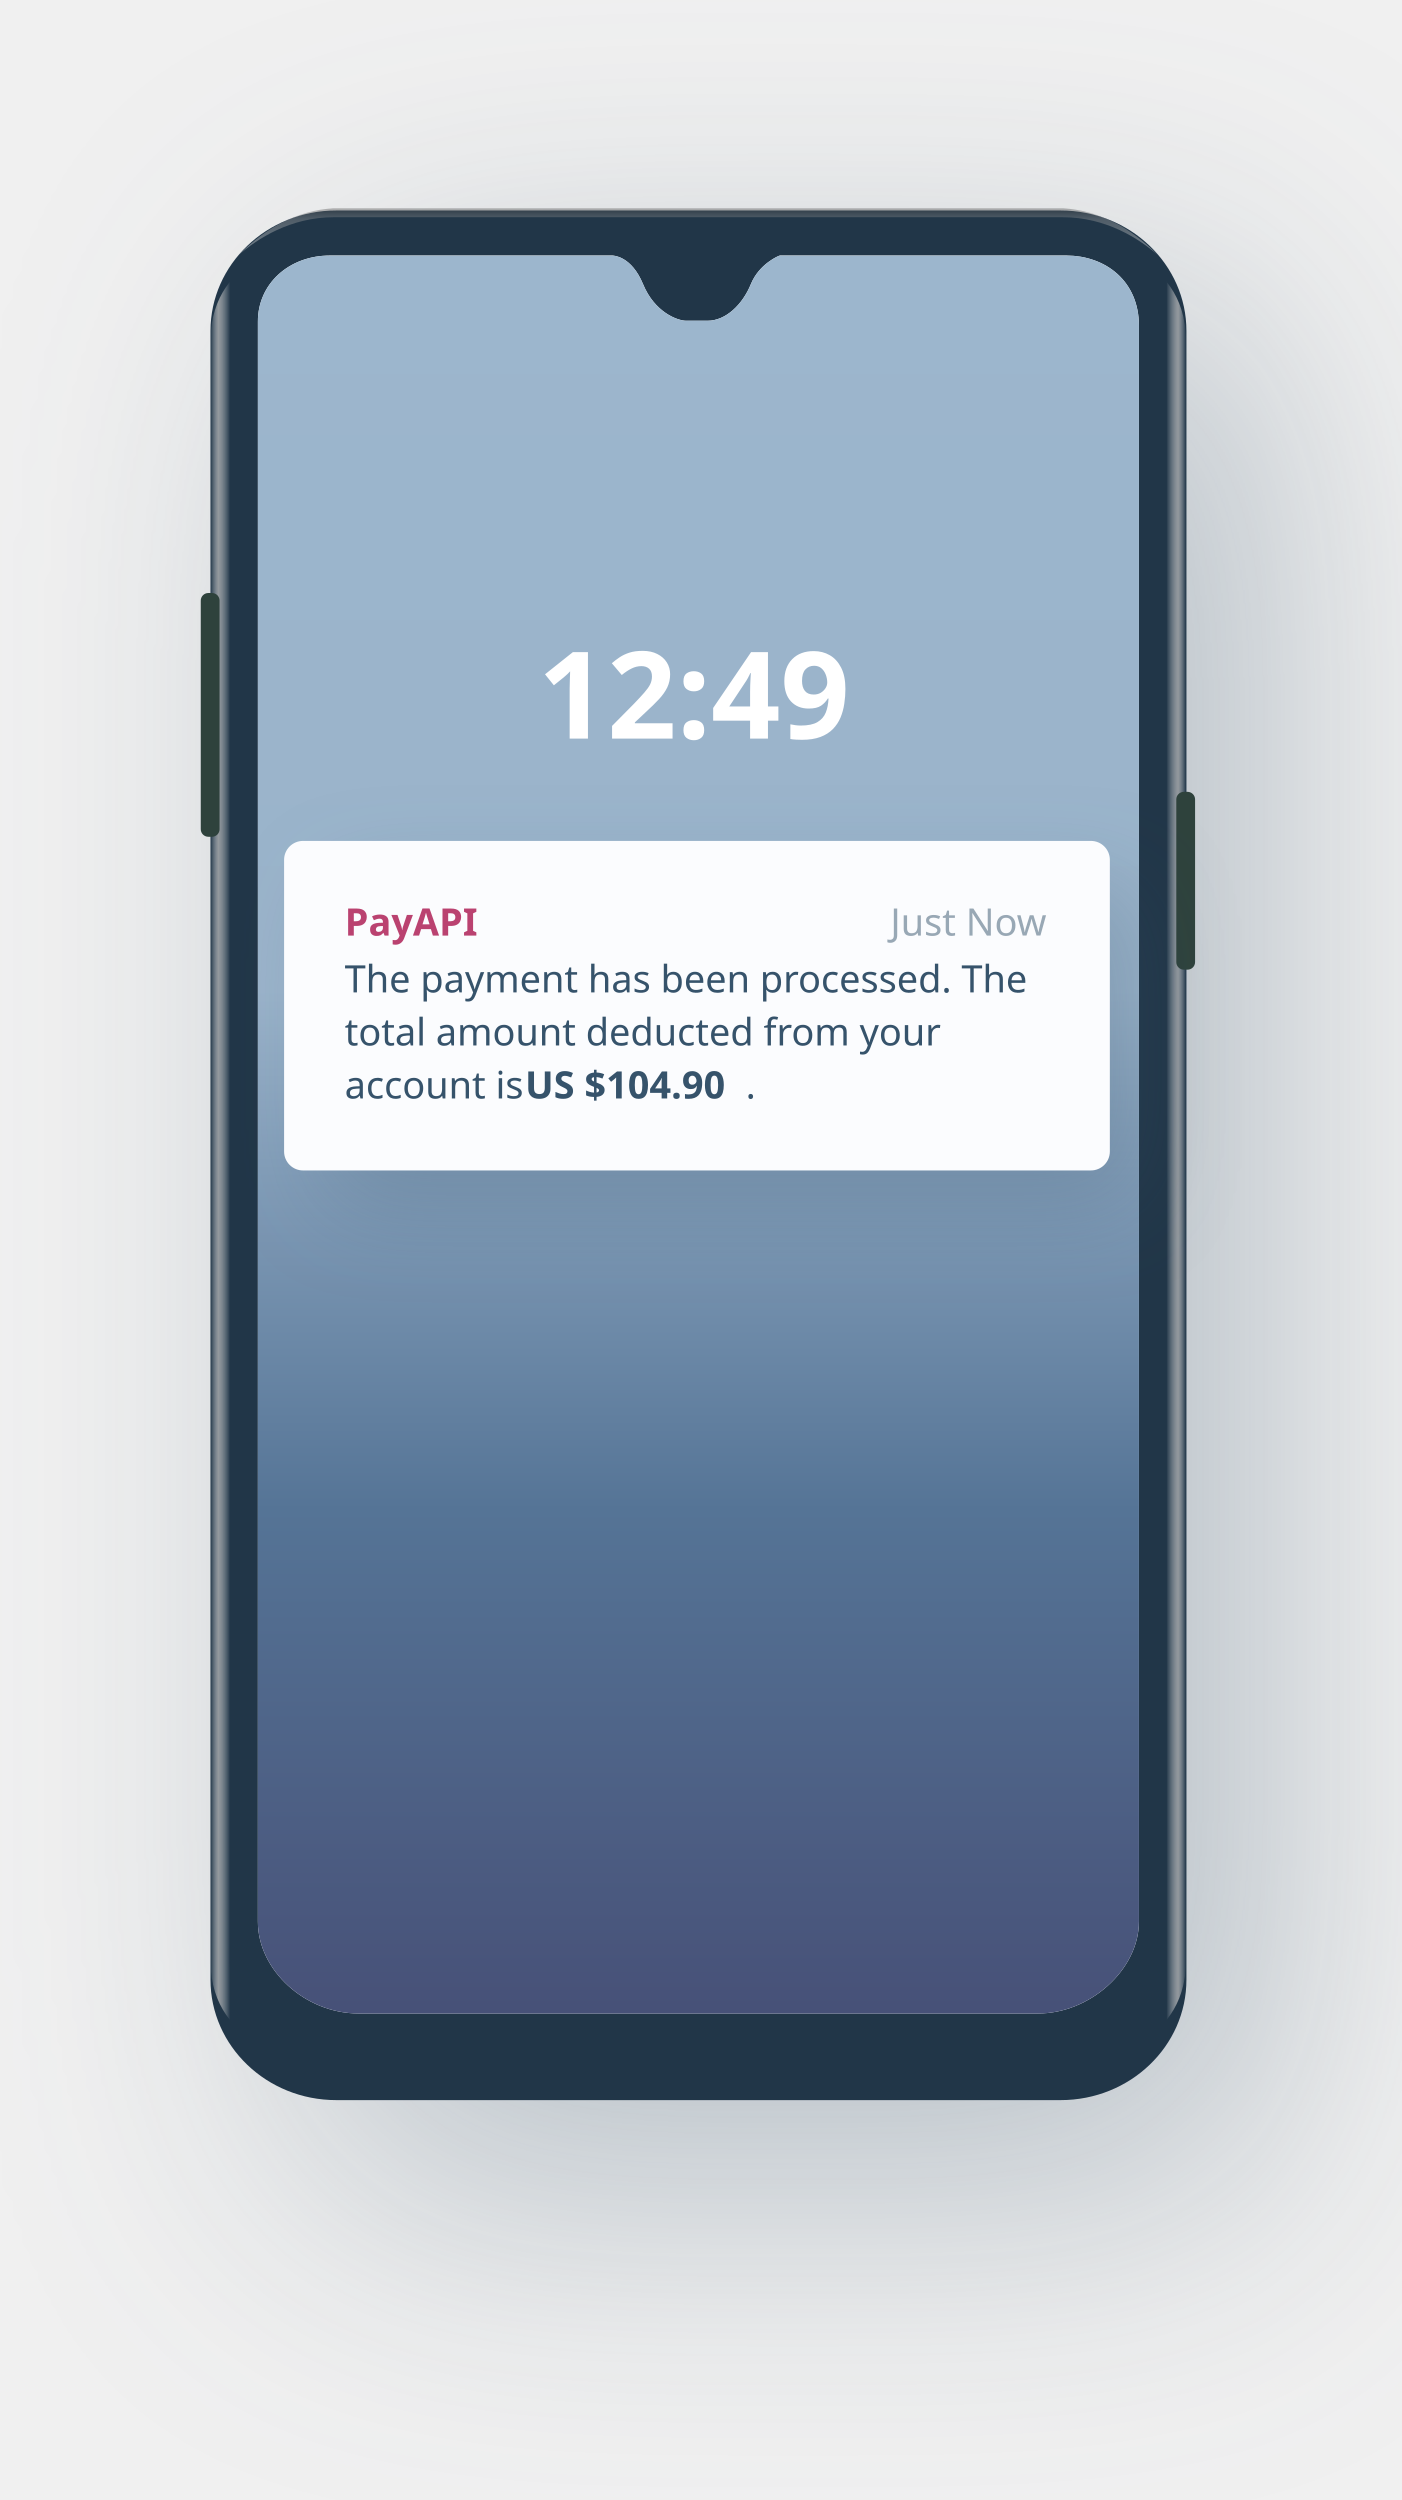
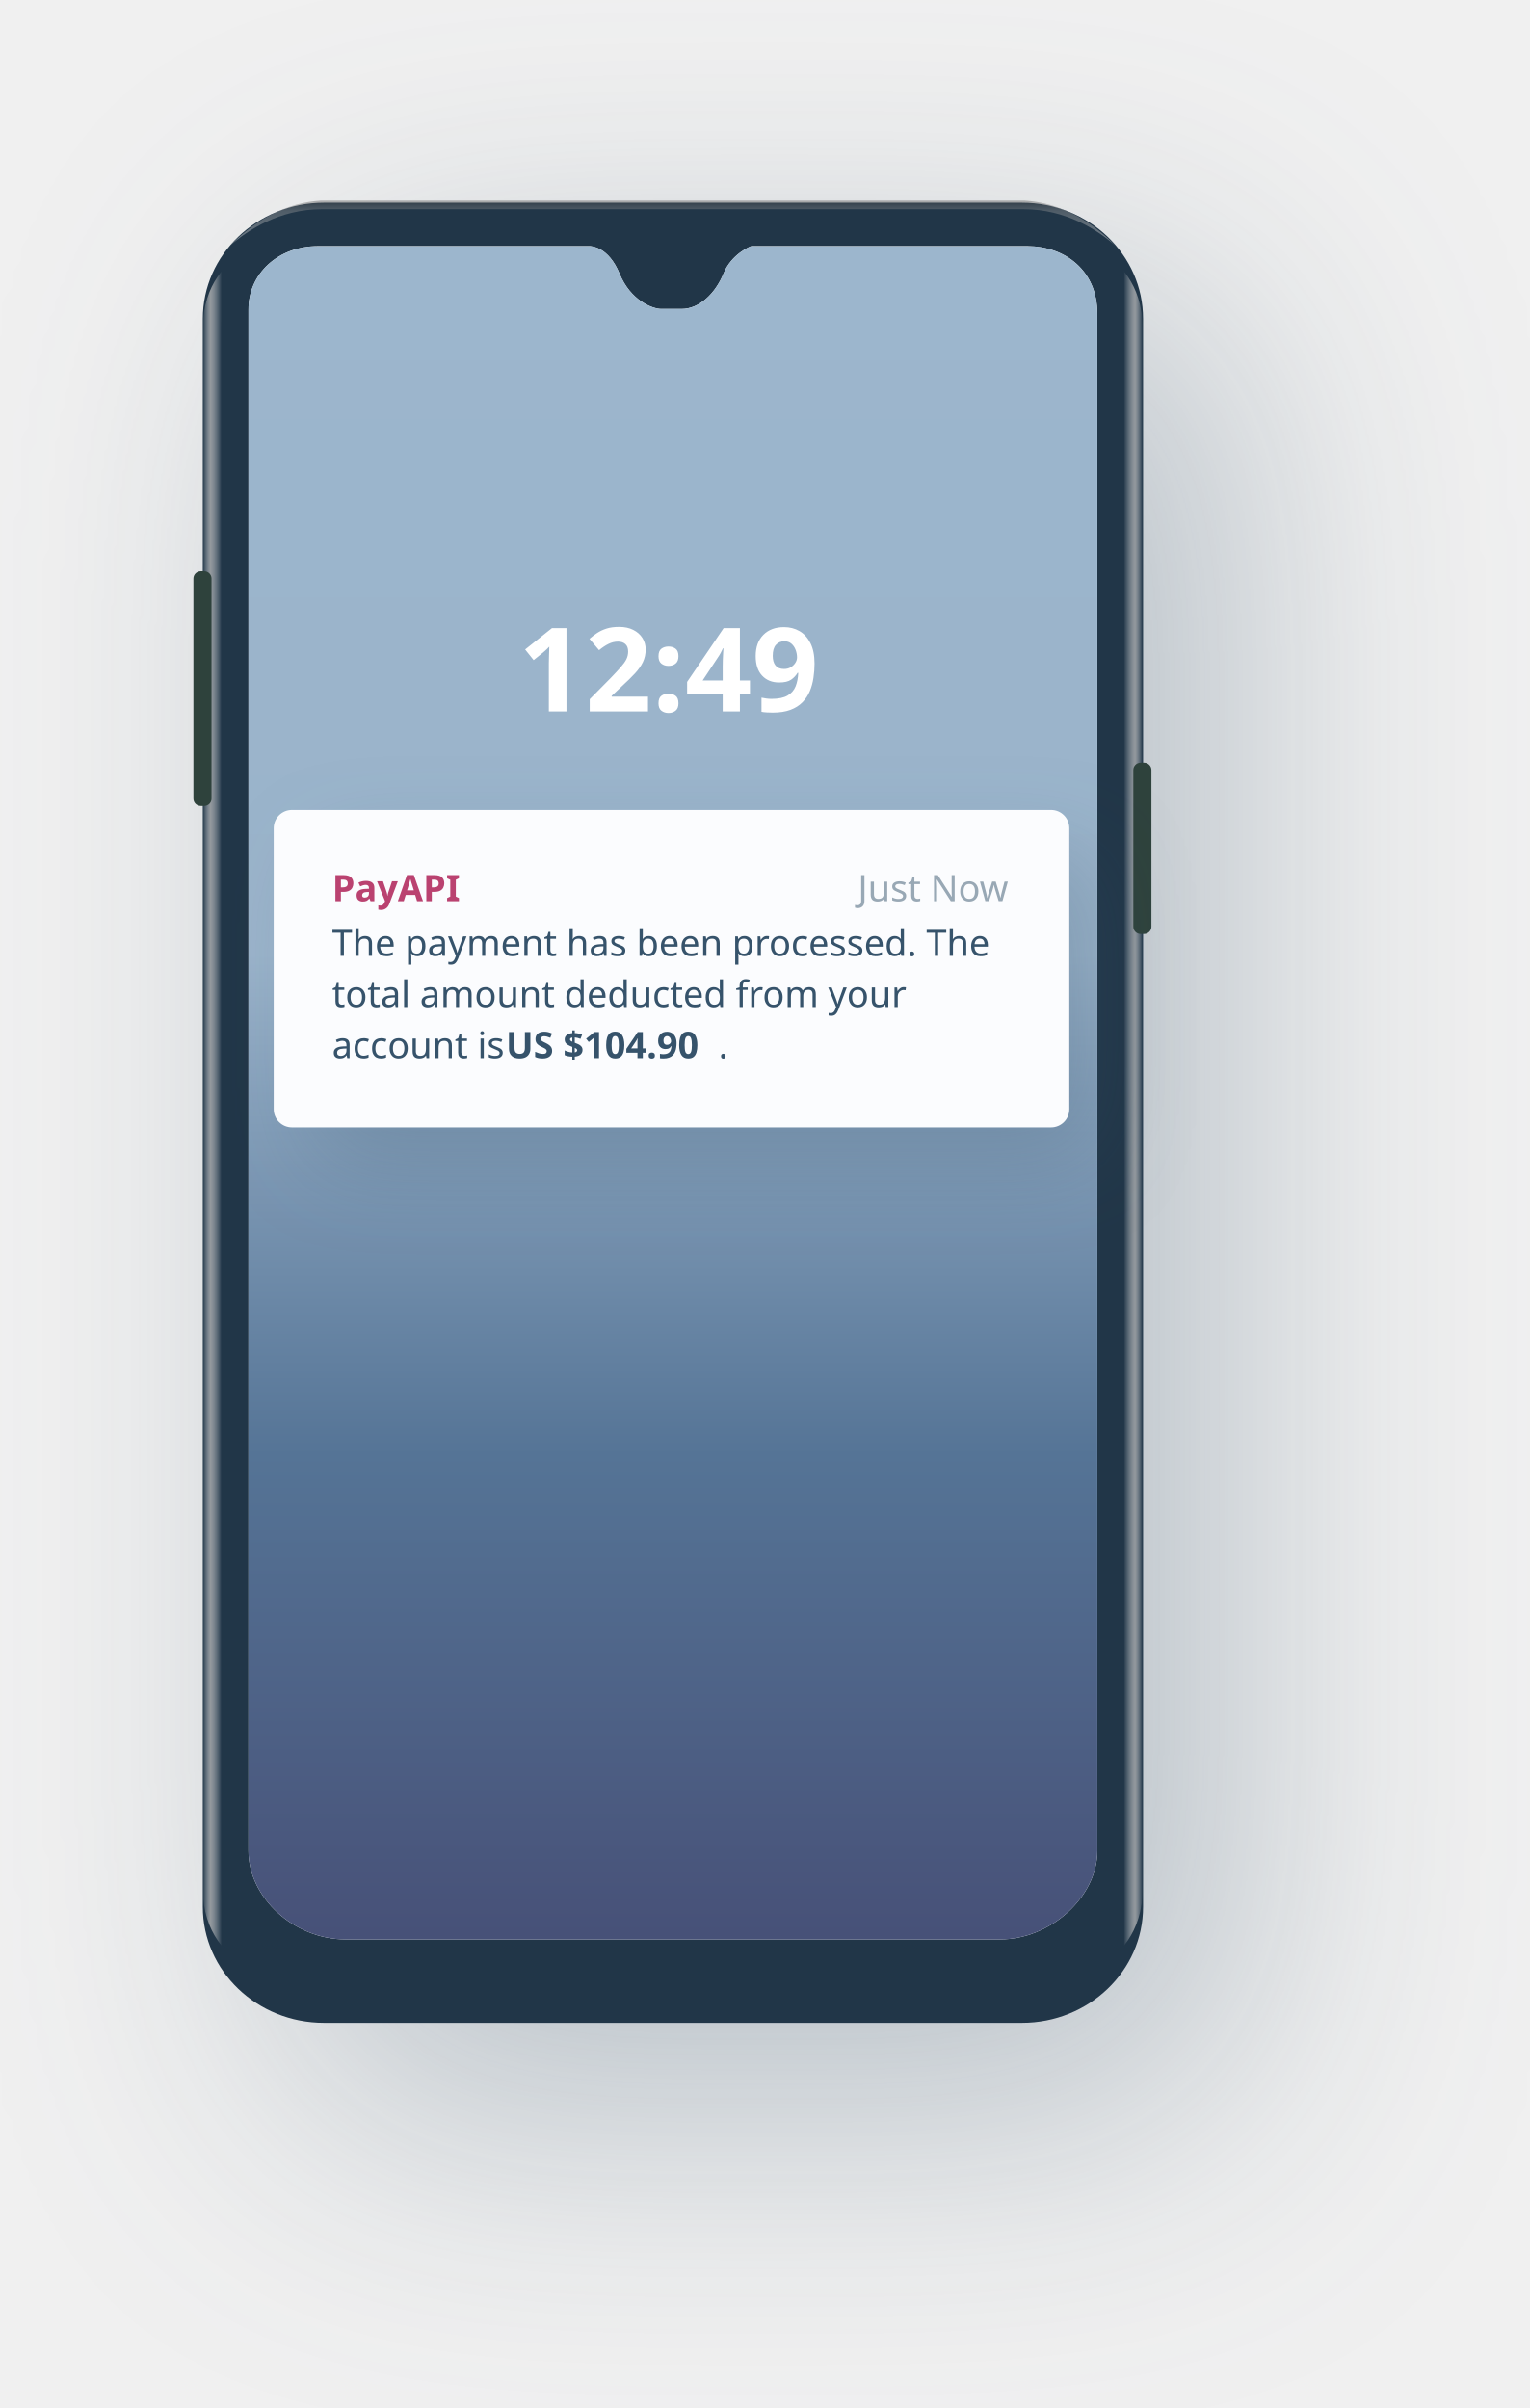
- <svg xmlns="http://www.w3.org/2000/svg" xmlns:xlink="http://www.w3.org/1999/xlink" width="370" height="660">
+ <svg xmlns="http://www.w3.org/2000/svg" xmlns:xlink="http://www.w3.org/1999/xlink" width="419" height="660">
  <defs>
    <linearGradient id="c" x1="50%" x2="50%" y1="0%" y2="100%">
      <stop offset="0%" stop-color="#454545" />
      <stop offset="22.628%" stop-color="#999" />
      <stop offset="100%" stop-color="#FFF" />
    </linearGradient>
    <linearGradient id="d" x1="100%" x2="30.702%" y1="50%" y2="50%">
      <stop offset="0%" stop-color="#FFF" stop-opacity="0" />
      <stop offset="22.218%" stop-color="#BABABA" />
      <stop offset="54.678%" stop-color="#FFF" stop-opacity="0" />
      <stop offset="100%" stop-color="#FFF" stop-opacity="0" />
    </linearGradient>
    <linearGradient id="e" x1="100%" x2="30.591%" y1="50%" y2="50%">
      <stop offset="0%" stop-color="#FFF" stop-opacity="0" />
      <stop offset="22.218%" stop-color="#BABABA" />
      <stop offset="54.678%" stop-color="#FFF" stop-opacity="0" />
      <stop offset="100%" stop-color="#FFF" stop-opacity="0" />
    </linearGradient>
    <linearGradient id="g" x1="50%" x2="50%" y1="0%" y2="99.221%">
      <stop offset="0%" stop-color="#9CB6CD" />
      <stop offset="42.056%" stop-color="#9AB3CA" />
      <stop offset="71.659%" stop-color="#557496" />
      <stop offset="100%" stop-color="#475178" />
    </linearGradient>
    <filter id="a" width="202.9%" height="153.1%" x="-41.7%" y="-21.5%" filterUnits="objectBoundingBox">
      <feOffset dx="25" dy="25" in="SourceAlpha" result="shadowOffsetOuter1" />
      <feGaussianBlur in="shadowOffsetOuter1" result="shadowBlurOuter1" stdDeviation="40" />
      <feColorMatrix in="shadowBlurOuter1" values="0 0 0 0 0.212 0 0 0 0 0.325 0 0 0 0 0.419 0 0 0 0.301 0" />
    </filter>
    <filter id="i" width="125.2%" height="163.2%" x="-8%" y="-20.1%" filterUnits="objectBoundingBox">
      <feMorphology in="SourceAlpha" radius="5" result="shadowSpreadOuter1" />
      <feOffset dx="10" dy="10" in="shadowSpreadOuter1" result="shadowOffsetOuter1" />
      <feGaussianBlur in="shadowOffsetOuter1" result="shadowBlurOuter1" stdDeviation="12.5" />
      <feColorMatrix in="shadowBlurOuter1" values="0 0 0 0 0.212 0 0 0 0 0.325 0 0 0 0 0.419 0 0 0 0.25 0" />
    </filter>
    <path id="b" d="M35.776.57H227.01c18.34 0 33.208 14.235 33.208 31.795v435.27c0 17.56-14.867 31.796-33.208 31.796H35.776c-18.34 0-33.208-14.236-33.208-31.796V32.365C2.568 14.805 17.436.569 35.776.569z" />
    <path id="f" d="M93.602 0H19.196C8.09 0 0 7.563 0 17.441v422.39c0 12.88 12.502 24.292 26.64 24.292h179.332c13.618 0 26.64-11.5 26.64-24.292V18.583c0-11.84-8.79-18.513-19.196-18.583H137.83c-.287.047-5.479 2.182-7.673 7.563-2.195 5.382-6.61 9.672-11.445 9.672h-5.615c-2.298 0-8.348-2.23-11.411-9.672C98.623.121 93.888.047 93.602 0z" />
    <rect id="j" width="218" height="87" x="0" y="0" rx="5" />
  </defs>
  <g fill="none" fill-rule="evenodd" transform="translate(53 55)">
    <use fill="#000" filter="url(#a)" xlink:href="#b" />
    <use fill="#213648" xlink:href="#b" />
    <path fill="url(#c)" fill-opacity=".65" d="M225.18 0H32.356C23.352.549 15.05 4.657 7.447 12.324c4.89-4.268 13.61-9.98 25.14-9.98h192.362c11.53 0 20.25 5.712 25.14 9.98C242.486 4.657 234.183.549 225.18 0z" opacity=".596" transform="translate(2.568)" />
    <path fill="url(#d)" d="M252.431 462.67V34.983c0-11.476-4.217-15.718-6.733-18.442-2.516-2.723-2.623-4.113.992-2.056 3.615 2.056 10.845 8.047 10.845 20.498V462.67c0 12.451-7.23 18.441-10.845 20.498-3.615 2.056-3.508.667-.992-2.057s6.733-6.966 6.733-18.441z" opacity=".75" transform="translate(2.568)" />
    <path fill="url(#e)" d="M8.548 462.67V34.983c0-11.476-4.217-15.718-6.733-18.442-2.516-2.723-2.623-4.113.992-2.056 3.615 2.056 10.845 8.047 10.845 20.498V462.67c0 12.451-7.23 18.441-10.845 20.498-3.615 2.056-3.508.667-.992-2.057s6.733-6.966 6.733-18.441z" opacity=".75" transform="matrix(-1 0 0 1 16.22 0)" />
    <path fill="#2E423C" d="M2 101.557h.965a2 2 0 012 2v60.35a2 2 0 01-2 2H2a2 2 0 01-2-2v-60.35a2 2 0 012-2zm257.535 52.487h.965a2 2 0 012 2v42.95a2 2 0 01-2 2h-.965a2 2 0 01-2-2v-42.95a2 2 0 012-2z" />
    <g transform="translate(15.074 12.444)">
      <mask id="h" fill="#fff">
        <use xlink:href="#f" />
      </mask>
      <use fill="#FFF" xlink:href="#f" />
      <path fill="url(#g)" mask="url(#h)" d="M-.074 0h233v465h-233z" />
      <text fill="#FFF" font-family="PublicSans-Bold, Public Sans" font-size="32" font-weight="bold" mask="url(#h)">
        <tspan x="73.926" y="127.556">12:49</tspan>
      </text>
    </g>
    <g transform="translate(22 167)">
      <use fill="#000" filter="url(#i)" xlink:href="#j" />
      <use fill="#FBFCFE" xlink:href="#j" />
      <g font-size="10">
        <text fill="#BA4270" font-family="PublicSans-Bold, Public Sans" font-weight="bold" transform="translate(16 16)">
          <tspan x="0" y="9">PayAPI</tspan>
        </text>
        <text fill="#36536B" font-family="PublicSans-Regular, Public Sans" opacity=".5" transform="translate(16 16)">
          <tspan x="144.05" y="9">Just Now</tspan>
        </text>
      </g>
      <text fill="#36536B" font-family="PublicSans-Regular, Public Sans" font-size="10">
        <tspan x="16" y="40">The payment has been processed. The </tspan>
        <tspan x="16" y="54">total amount deducted from your </tspan>
        <tspan x="16" y="68">account is</tspan>
        <tspan x="63.62" y="68" font-family="PublicSans-Bold, Public Sans" font-weight="bold"> US $104.90</tspan>
        <tspan x="121.855" y="68">.</tspan>
      </text>
    </g>
  </g>
</svg>
